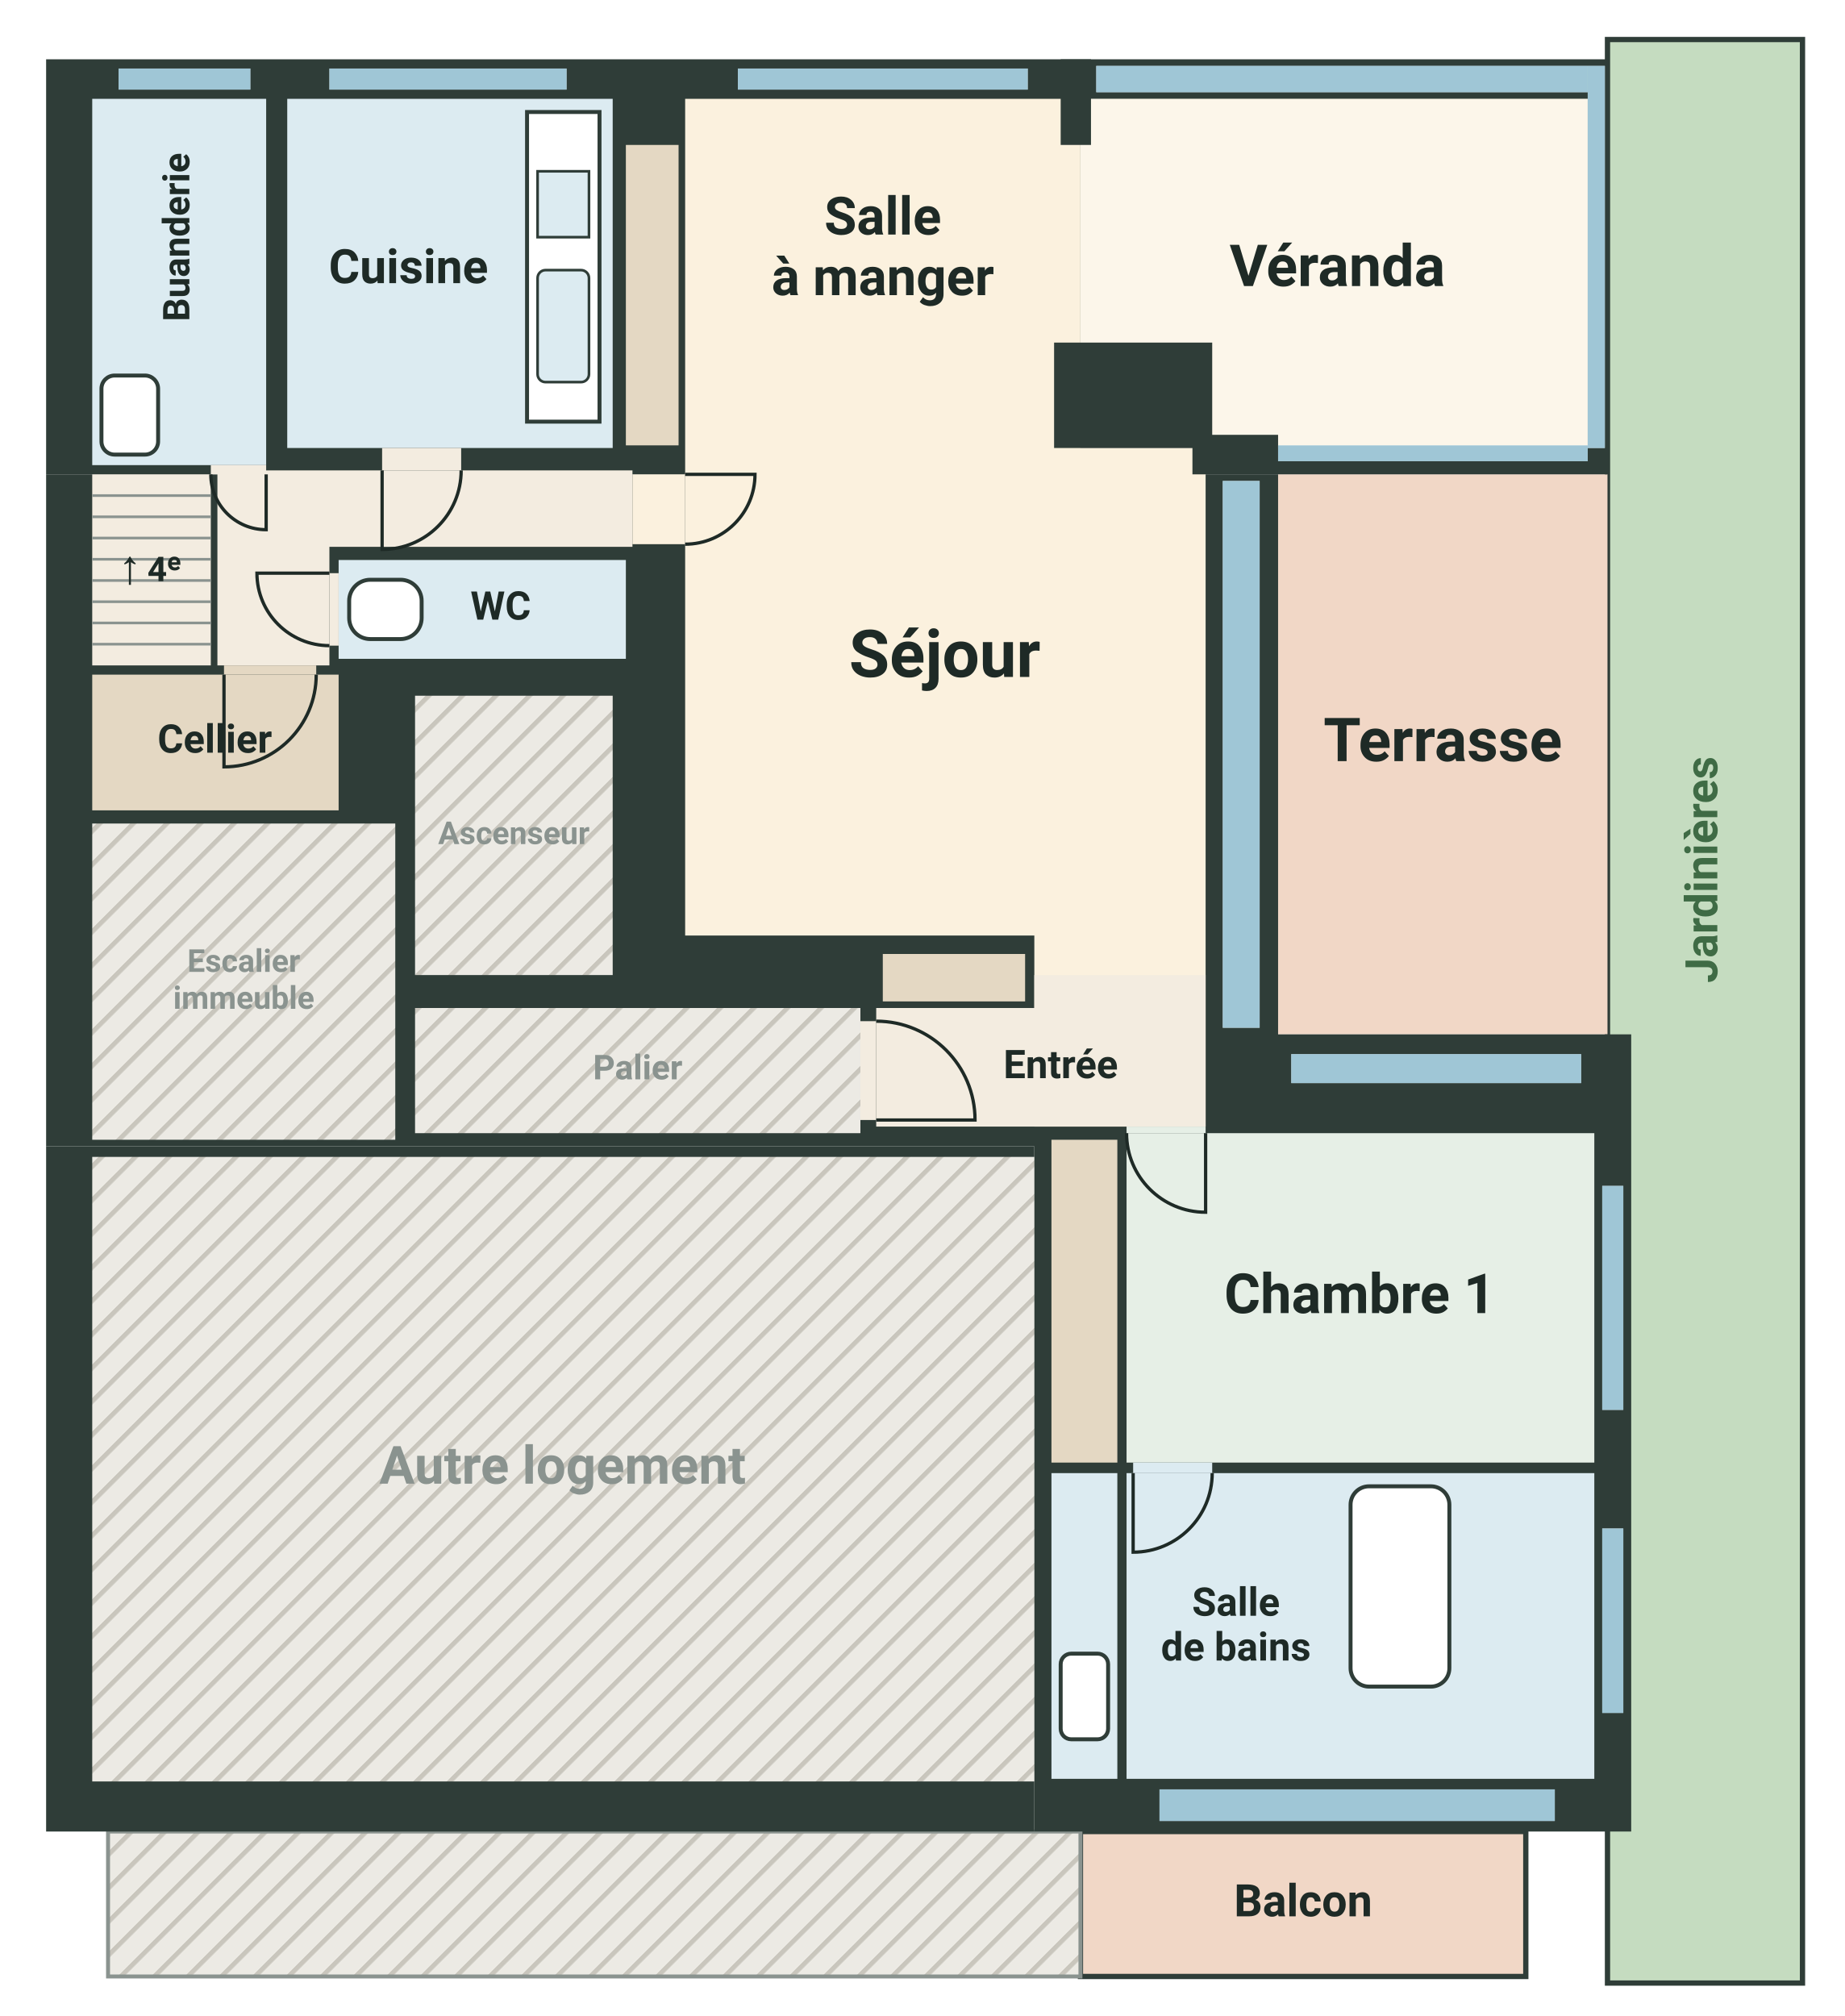
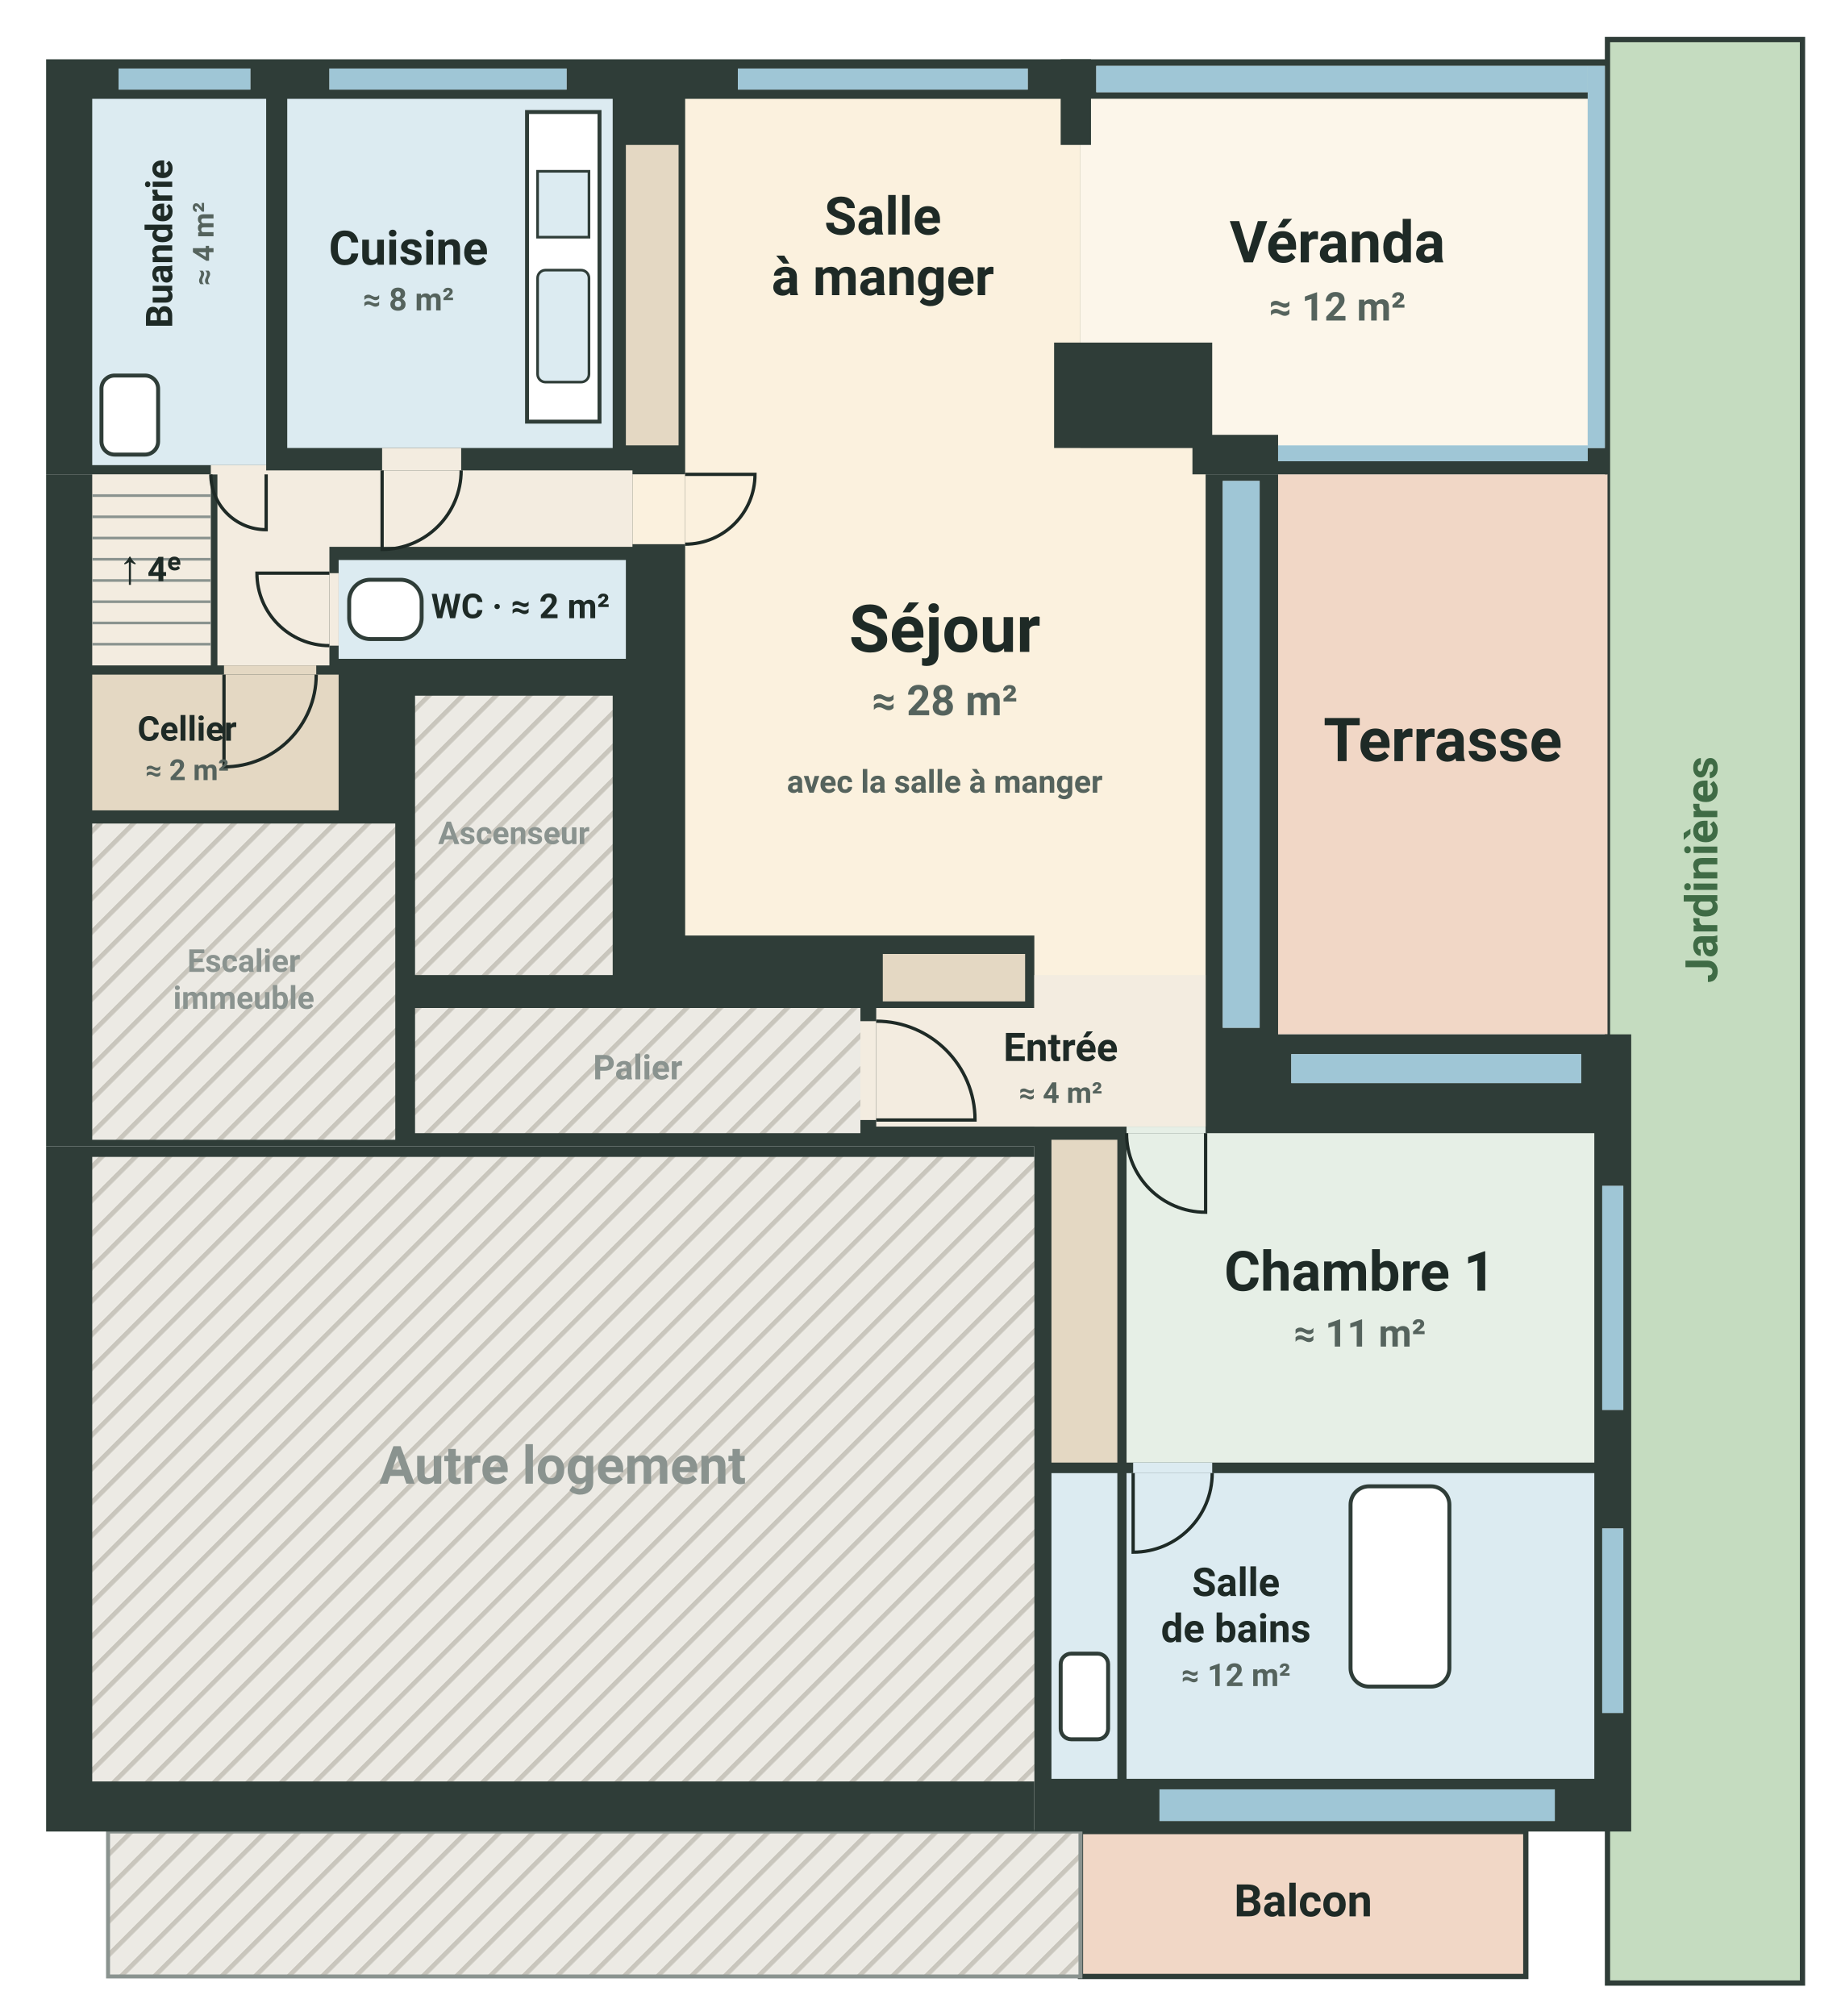
<svg xmlns="http://www.w3.org/2000/svg" viewBox="180 140 1400 1530" width="1400" height="1530" font-family="Manrope, 'Segoe UI', Roboto, Helvetica, Arial, sans-serif">
  <defs>
    <pattern id="hachures" width="18" height="18" patternUnits="userSpaceOnUse" patternTransform="rotate(45)">
      <rect width="18" height="18" fill="#eceae4" />
      <line x1="0" y1="0" x2="0" y2="18" stroke="#c9c6bd" stroke-width="7" />
    </pattern>
    <pattern id="toit" width="16" height="16" patternUnits="userSpaceOnUse">
      <rect width="16" height="16" fill="#efe9df" />
      <line x1="0" y1="8" x2="16" y2="8" stroke="#d6cdbd" stroke-width="3" />
    </pattern>
  </defs>
  <rect width="1824" height="1845" fill="#ffffff" />
  <rect x="1400" y="170" width="148" height="1475" fill="#c5dcc0" stroke="#2f3d38" stroke-width="4" />
  <rect x="1150" y="500" width="250" height="425" fill="#f1d7c6" />
  <rect x="1000" y="1530" width="338" height="110" fill="#f1d7c6" stroke="#2f3d38" stroke-width="4" />
  <rect x="262" y="1530" width="738" height="110" fill="url(#hachures)" stroke="#8a938f" stroke-width="3" />
  <rect x="215" y="185" width="1185" height="315" fill="#2f3d38" />
  <rect x="215" y="500" width="935" height="510" fill="#2f3d38" />
  <rect x="215" y="1010" width="750" height="520" fill="#2f3d38" />
  <rect x="965" y="925" width="453" height="605" fill="#2f3d38" />
  <rect x="250" y="1018" width="715" height="474" fill="url(#hachures)" />
  <rect x="250" y="765" width="230" height="240" fill="url(#hachures)" />
  <rect x="495" y="905" width="338" height="95" fill="url(#hachures)" />
  <rect x="495" y="668" width="150" height="212" fill="url(#hachures)" />
  <text x="570" y="774" font-size="24" font-weight="600" fill="#8a938f" text-anchor="middle" dominant-baseline="middle">Ascenseur</text>
  <text x="365" y="871" font-size="24" font-weight="600" fill="#8a938f" text-anchor="middle" dominant-baseline="middle">Escalier</text>
  <text x="365" y="899" font-size="24" font-weight="600" fill="#8a938f" text-anchor="middle" dominant-baseline="middle">immeuble</text>
  <text x="664" y="952" font-size="26" font-weight="600" fill="#8a938f" text-anchor="middle" dominant-baseline="middle">Palier</text>
  <rect x="250" y="215" width="132" height="278" fill="#dcebf1" />
  <rect x="398" y="215" width="247" height="265" fill="#dcebf1" />
  <rect x="655" y="250" width="40" height="228" fill="#e4d8c3" />
  <polygon points="700,215 1000,215 1000,480 1095,480 1095,995 965,995 965,850 700,850" fill="#fbf1de" />
  <polygon points="845,905 965,905 965,880 1095,880 1095,995 845,995" fill="#f3ece0" />
  <rect x="850" y="864" width="108" height="36" fill="#e4d8c3" />
  <rect x="1000" y="215" width="385" height="265" fill="#fbf1de" />
  <rect x="1000" y="215" width="385" height="265" fill="#ffffff" opacity=".35" />
  <polygon points="345,497 660,497 660,555 430,555 430,645 345,645" fill="#f3ece0" />
  <rect x="250" y="500" width="90" height="145" fill="#f3ece0" />
  <line x1="250" y1="516.111" x2="340" y2="516.111" stroke="#8a938f" stroke-width="2" />
  <line x1="250" y1="532.222" x2="340" y2="532.222" stroke="#8a938f" stroke-width="2" />
  <line x1="250" y1="548.333" x2="340" y2="548.333" stroke="#8a938f" stroke-width="2" />
  <line x1="250" y1="564.444" x2="340" y2="564.444" stroke="#8a938f" stroke-width="2" />
  <line x1="250" y1="580.556" x2="340" y2="580.556" stroke="#8a938f" stroke-width="2" />
  <line x1="250" y1="596.667" x2="340" y2="596.667" stroke="#8a938f" stroke-width="2" />
  <line x1="250" y1="612.778" x2="340" y2="612.778" stroke="#8a938f" stroke-width="2" />
  <line x1="250" y1="628.889" x2="340" y2="628.889" stroke="#8a938f" stroke-width="2" />
  <rect x="437" y="565" width="218" height="75" fill="#dcebf1" />
  <rect x="250" y="652" width="187" height="103" fill="#e4d8c3" />
  <rect x="1035" y="1000" width="355" height="250" fill="#e6efe6" />
  <rect x="1035" y="1258" width="355" height="232" fill="#dcebf1" />
  <rect x="978" y="1005" width="50" height="245" fill="#e4d8c3" />
  <rect x="978" y="1258" width="50" height="232" fill="#dcebf1" />
  <rect x="985" y="185" width="23" height="65" fill="#2f3d38" />
  <rect x="980" y="400" width="120" height="80" fill="#2f3d38" />
  <rect x="1085" y="470" width="65" height="30" fill="#2f3d38" />
  <rect x="1012" y="190" width="373" height="20" fill="#ffffff" />
  <rect x="1012" y="190" width="373" height="20" fill="#7fb3c8" opacity=".75" />
  <rect x="1385" y="190" width="13" height="290" fill="#ffffff" />
  <rect x="1385" y="190" width="13" height="290" fill="#7fb3c8" opacity=".75" />
  <rect x="1150" y="478" width="235" height="12" fill="#ffffff" />
  <rect x="1150" y="478" width="235" height="12" fill="#7fb3c8" opacity=".75" />
  <rect x="1108" y="505" width="28" height="415" fill="#ffffff" />
  <rect x="1108" y="505" width="28" height="415" fill="#7fb3c8" opacity=".75" />
  <rect x="1160" y="940" width="220" height="22" fill="#ffffff" />
  <rect x="1160" y="940" width="220" height="22" fill="#7fb3c8" opacity=".75" />
  <rect x="1396" y="1040" width="16" height="170" fill="#ffffff" />
  <rect x="1396" y="1040" width="16" height="170" fill="#7fb3c8" opacity=".75" />
  <rect x="1396" y="1300" width="16" height="140" fill="#ffffff" />
  <rect x="1396" y="1300" width="16" height="140" fill="#7fb3c8" opacity=".75" />
  <rect x="1060" y="1498" width="300" height="24" fill="#ffffff" />
  <rect x="1060" y="1498" width="300" height="24" fill="#7fb3c8" opacity=".75" />
  <rect x="270" y="192" width="100" height="16" fill="#ffffff" />
  <rect x="270" y="192" width="100" height="16" fill="#7fb3c8" opacity=".75" />
  <rect x="430" y="192" width="180" height="16" fill="#ffffff" />
  <rect x="430" y="192" width="180" height="16" fill="#7fb3c8" opacity=".75" />
  <rect x="740" y="192" width="220" height="16" fill="#ffffff" />
  <rect x="740" y="192" width="220" height="16" fill="#7fb3c8" opacity=".75" />
  <rect x="833" y="915" width="12" height="75" fill="#f3ece0" />
  <path d="M845,990 L920,990 A75,75 0 0 0 845,915" fill="none" stroke="#1e2a26" stroke-width="2.5" />
  <rect x="660" y="500" width="40" height="53" fill="#fbf1de" />
  <path d="M700,500 L753,500 A53,53 0 0 1 700,553" fill="none" stroke="#1e2a26" stroke-width="2.5" />
  <rect x="470" y="480" width="60" height="17" fill="#f3ece0" />
  <path d="M470,497 L470,557 A60,60 0 0 0 530,497" fill="none" stroke="#1e2a26" stroke-width="2.5" />
  <rect x="340" y="493" width="42" height="7" fill="#f3ece0" />
  <path d="M382,500 L382,542 A42,42 0 0 1 340,500" fill="none" stroke="#1e2a26" stroke-width="2.5" />
  <rect x="430" y="575" width="7" height="55" fill="#f3ece0" />
  <path d="M430,575 L375,575 A55,55 0 0 0 430,630" fill="none" stroke="#1e2a26" stroke-width="2.5" />
  <rect x="350" y="645" width="70" height="7" fill="#e4d8c3" />
  <path d="M350,652 L350,722 A70,70 0 0 0 420,652" fill="none" stroke="#1e2a26" stroke-width="2.5" />
  <rect x="1035" y="995" width="60" height="5" fill="#e6efe6" />
  <path d="M1095,1000 L1095,1060 A60,60 0 0 1 1035,1000" fill="none" stroke="#1e2a26" stroke-width="2.5" />
  <rect x="1040" y="1250" width="60" height="8" fill="#dcebf1" />
  <path d="M1040,1258 L1040,1318 A60,60 0 0 0 1100,1258" fill="none" stroke="#1e2a26" stroke-width="2.5" />
  <rect x="1205" y="1268" width="75" height="152" fill="#ffffff" stroke="#2f3d38" stroke-width="3" rx="14" />
  <rect x="985" y="1395" width="36" height="65" fill="#ffffff" stroke="#2f3d38" stroke-width="3" rx="8" />
  <rect x="445" y="580" width="55" height="45" fill="#ffffff" stroke="#2f3d38" stroke-width="3" rx="16" />
  <rect x="580" y="225" width="55" height="235" fill="#ffffff" stroke="#2f3d38" stroke-width="3" />
  <rect x="588" y="270" width="39" height="50" fill="#dcebf1" stroke="#2f3d38" stroke-width="2" />
  <rect x="588" y="345" width="39" height="85" fill="#dcebf1" stroke="#2f3d38" stroke-width="2" rx="6" />
  <rect x="257" y="425" width="43" height="60" fill="#ffffff" stroke="#2f3d38" stroke-width="3" rx="10" />
-   <text x="897" y="640" font-size="50" font-weight="700" fill="#1e2a26" text-anchor="middle" dominant-baseline="middle">Séjour</text>
+   <text x="897" y="621" font-size="50" font-weight="700" fill="#1e2a26" text-anchor="middle" dominant-baseline="middle">Séjour</text>
+   <text x="897" y="674" font-size="32" font-weight="600" fill="#55635d" text-anchor="middle" dominant-baseline="middle">≈ 28 m²</text>
+   <text x="897" y="735" font-size="24" font-weight="600" fill="#55635d" text-anchor="middle" dominant-baseline="middle">avec la salle à manger</text>
  <text x="850" y="307" font-size="40" font-weight="700" fill="#1e2a26" text-anchor="middle" dominant-baseline="middle">Salle</text>
  <text x="850" y="353" font-size="40" font-weight="700" fill="#1e2a26" text-anchor="middle" dominant-baseline="middle">à manger</text>
-   <text x="1195" y="345" font-size="44" font-weight="700" fill="#1e2a26" text-anchor="middle" dominant-baseline="middle">Véranda</text>
+   <text x="1195" y="327" font-size="44" font-weight="700" fill="#1e2a26" text-anchor="middle" dominant-baseline="middle">Véranda</text>
+   <text x="1195" y="375" font-size="30" font-weight="600" fill="#55635d" text-anchor="middle" dominant-baseline="middle">≈ 12 m²</text>
  <text x="1275" y="705" font-size="46" font-weight="700" fill="#1e2a26" text-anchor="middle" dominant-baseline="middle">Terrasse</text>
  <text x="1474" y="800" font-size="34" font-weight="700" fill="#3f6b45" text-anchor="middle" dominant-baseline="middle" transform="rotate(-90 1474 800)">Jardinières</text>
-   <text x="490" y="345" font-size="36" font-weight="700" fill="#1e2a26" text-anchor="middle" dominant-baseline="middle">Cuisine</text>
-   <text x="316" y="320" font-size="28" font-weight="700" fill="#1e2a26" text-anchor="middle" dominant-baseline="middle" transform="rotate(-90 316 320)">Buanderie</text>
-   <text x="560" y="602" font-size="30" font-weight="700" fill="#1e2a26" text-anchor="middle" dominant-baseline="middle">WC</text>
-   <text x="343" y="703" font-size="30" font-weight="700" fill="#1e2a26" text-anchor="middle" dominant-baseline="middle">Cellier</text>
+   <text x="490" y="331" font-size="36" font-weight="700" fill="#1e2a26" text-anchor="middle" dominant-baseline="middle">Cuisine</text>
+   <text x="490" y="369" font-size="24" font-weight="600" fill="#55635d" text-anchor="middle" dominant-baseline="middle">≈ 8 m²</text>
+   <text x="316" y="312" font-size="28" font-weight="700" fill="#1e2a26" text-anchor="middle" dominant-baseline="middle" transform="rotate(-90 316 325)">Buanderie</text>
+   <text x="316" y="345" font-size="22" font-weight="600" fill="#55635d" text-anchor="middle" dominant-baseline="middle" transform="rotate(-90 316 325)">≈ 4 m²</text>
+   <text x="575" y="602" font-size="26" font-weight="700" fill="#1e2a26" text-anchor="middle" dominant-baseline="middle">WC · ≈ 2 m²</text>
+   <text x="322" y="695" font-size="26" font-weight="700" fill="#1e2a26" text-anchor="middle" dominant-baseline="middle">Cellier</text>
+   <text x="322" y="726" font-size="22" font-weight="600" fill="#55635d" text-anchor="middle" dominant-baseline="middle">≈ 2 m²</text>
  <text x="295" y="572" font-size="26" font-weight="700" fill="#1e2a26" text-anchor="middle" dominant-baseline="middle">↑ 4ᵉ</text>
-   <text x="985" y="950" font-size="30" font-weight="700" fill="#1e2a26" text-anchor="middle" dominant-baseline="middle">Entrée</text>
-   <text x="1212" y="1125" font-size="42" font-weight="700" fill="#1e2a26" text-anchor="middle" dominant-baseline="middle">Chambre 1</text>
-   <text x="1118" y="1358" font-size="30" font-weight="700" fill="#1e2a26" text-anchor="middle" dominant-baseline="middle">Salle</text>
-   <text x="1118" y="1392" font-size="30" font-weight="700" fill="#1e2a26" text-anchor="middle" dominant-baseline="middle">de bains</text>
+   <text x="985" y="937" font-size="30" font-weight="700" fill="#1e2a26" text-anchor="middle" dominant-baseline="middle">Entrée</text>
+   <text x="985" y="971" font-size="22" font-weight="600" fill="#55635d" text-anchor="middle" dominant-baseline="middle">≈ 4 m²</text>
+   <text x="1212" y="1108" font-size="42" font-weight="700" fill="#1e2a26" text-anchor="middle" dominant-baseline="middle">Chambre 1</text>
+   <text x="1212" y="1154" font-size="29" font-weight="600" fill="#55635d" text-anchor="middle" dominant-baseline="middle">≈ 11 m²</text>
+   <text x="1118" y="1343" font-size="30" font-weight="700" fill="#1e2a26" text-anchor="middle" dominant-baseline="middle">Salle</text>
+   <text x="1118" y="1378" font-size="30" font-weight="700" fill="#1e2a26" text-anchor="middle" dominant-baseline="middle">de bains</text>
+   <text x="1118" y="1413" font-size="24" font-weight="600" fill="#55635d" text-anchor="middle" dominant-baseline="middle">≈ 12 m²</text>
  <text x="1169" y="1585" font-size="34" font-weight="700" fill="#1e2a26" text-anchor="middle" dominant-baseline="middle">Balcon</text>
  <text x="607" y="1255" font-size="40" font-weight="600" fill="#8a938f" text-anchor="middle" dominant-baseline="middle">Autre logement</text>
</svg>
